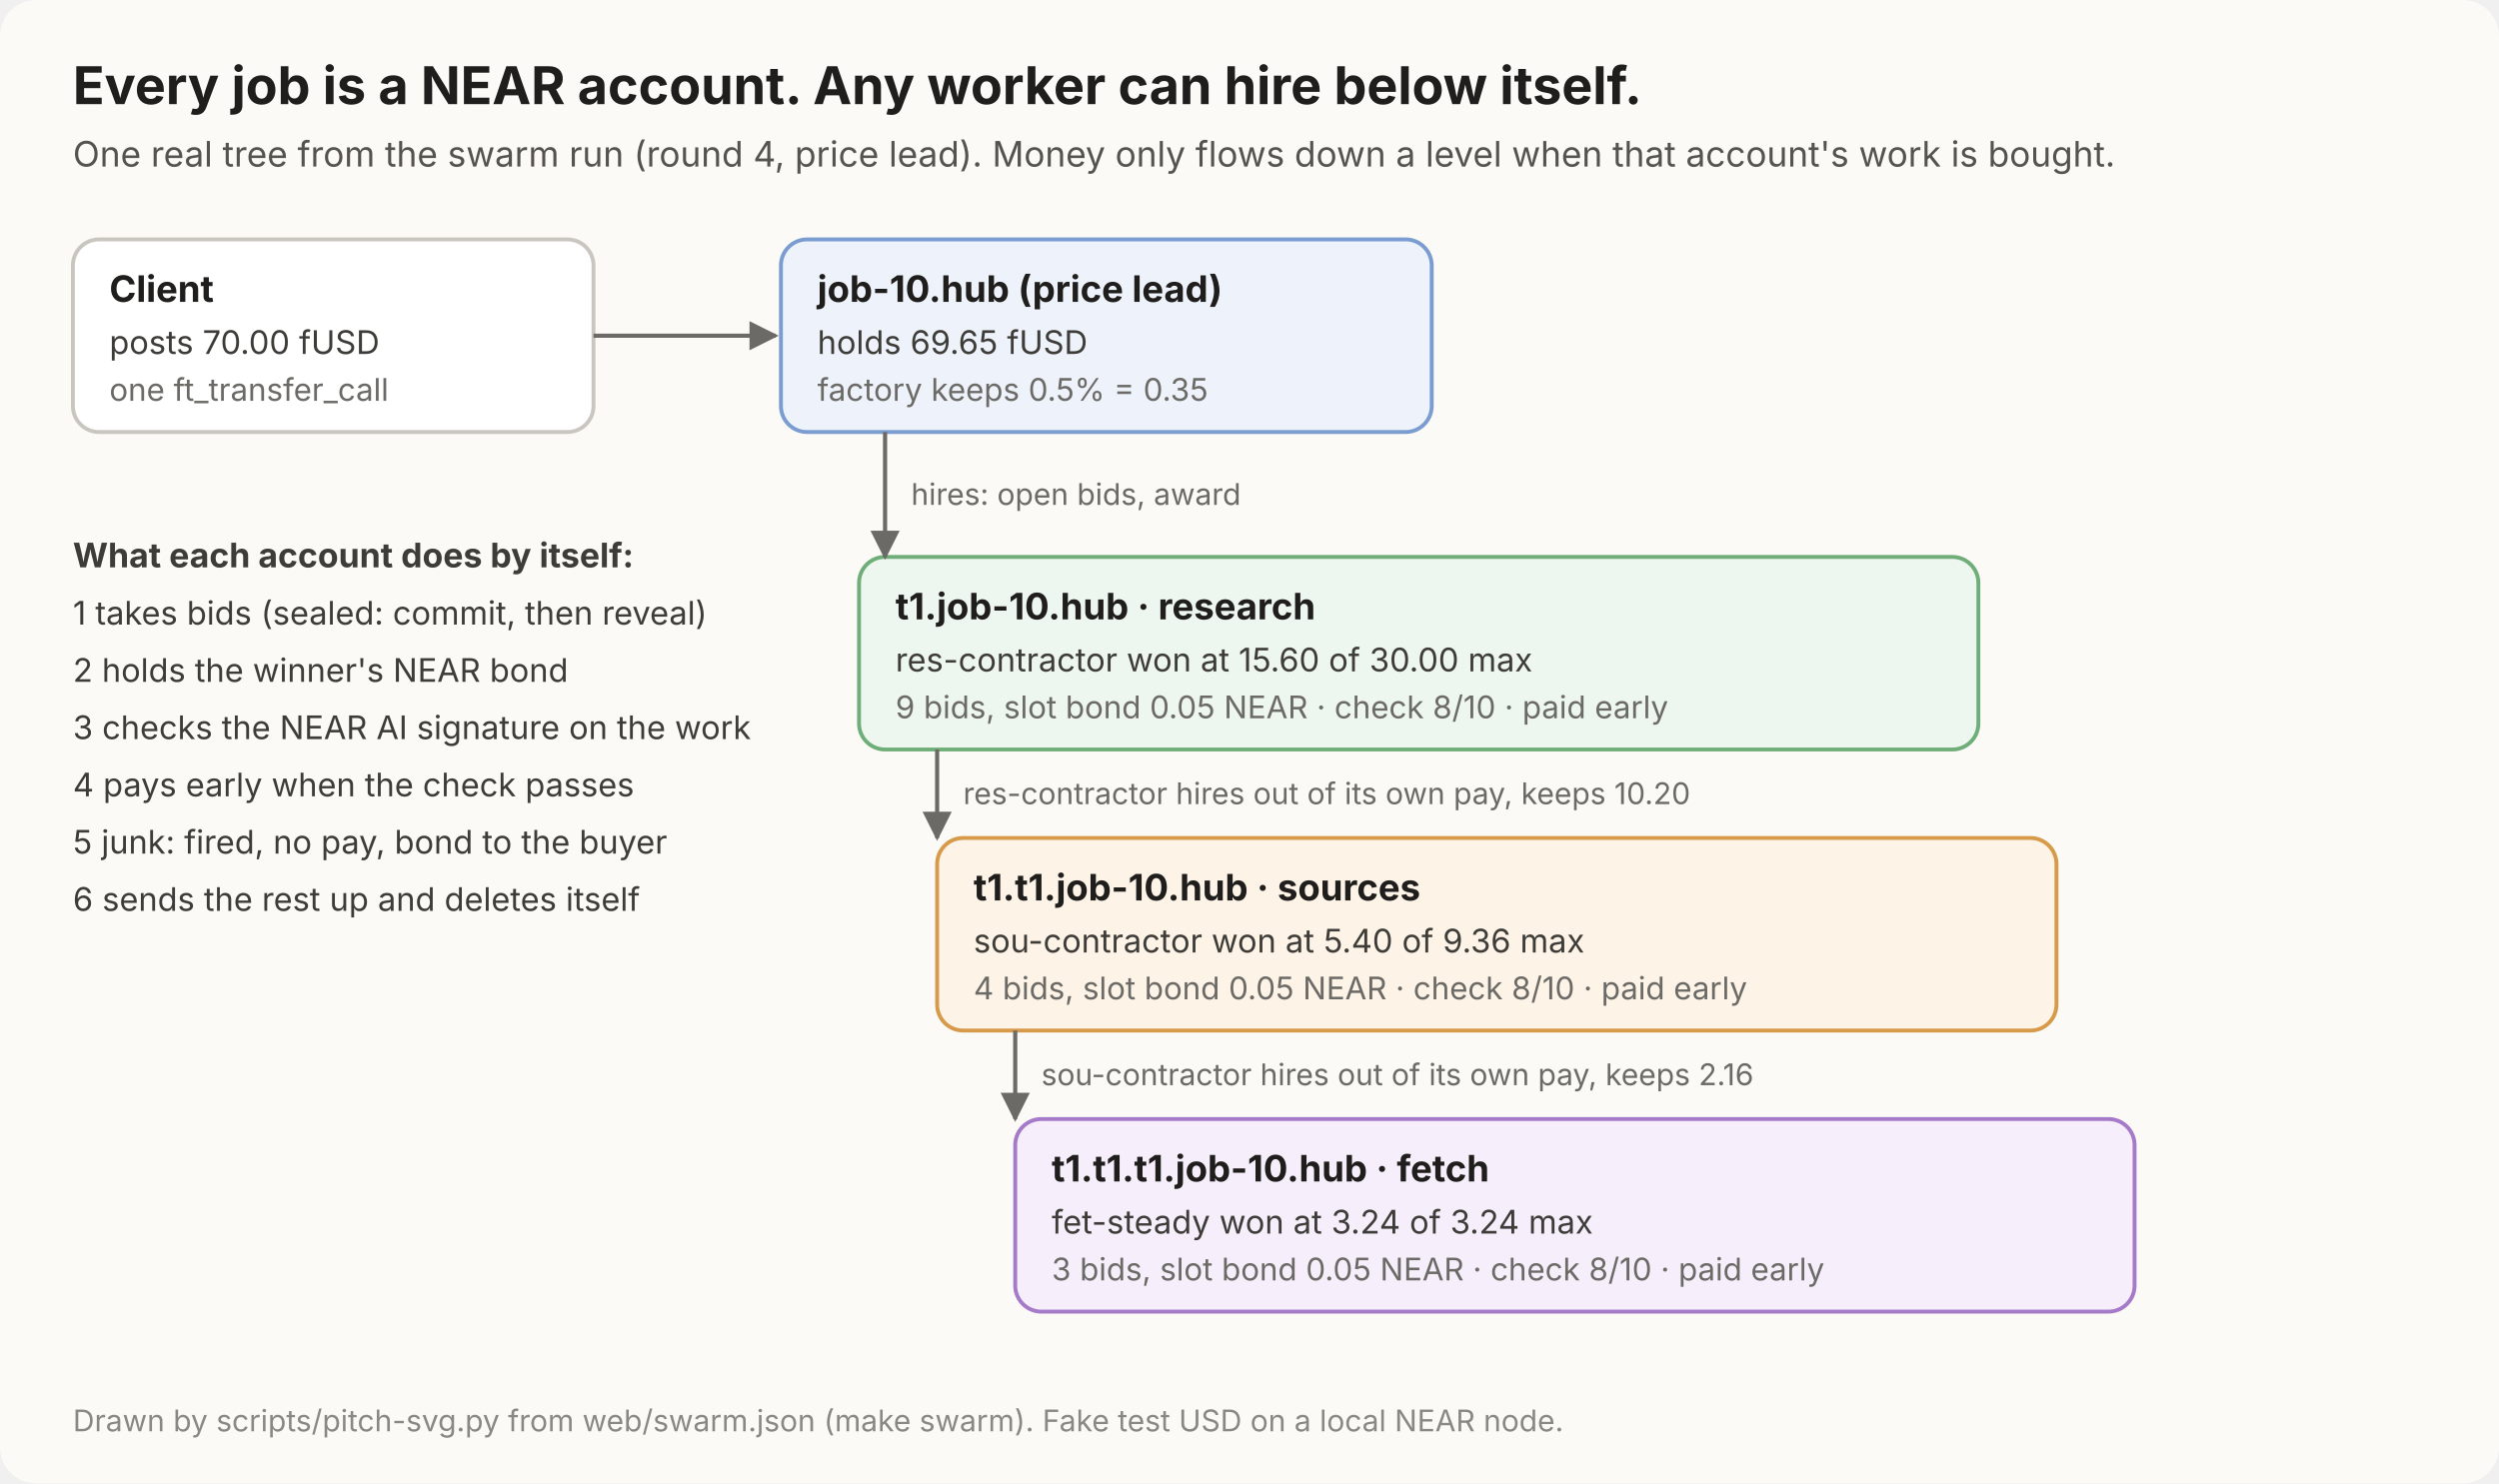
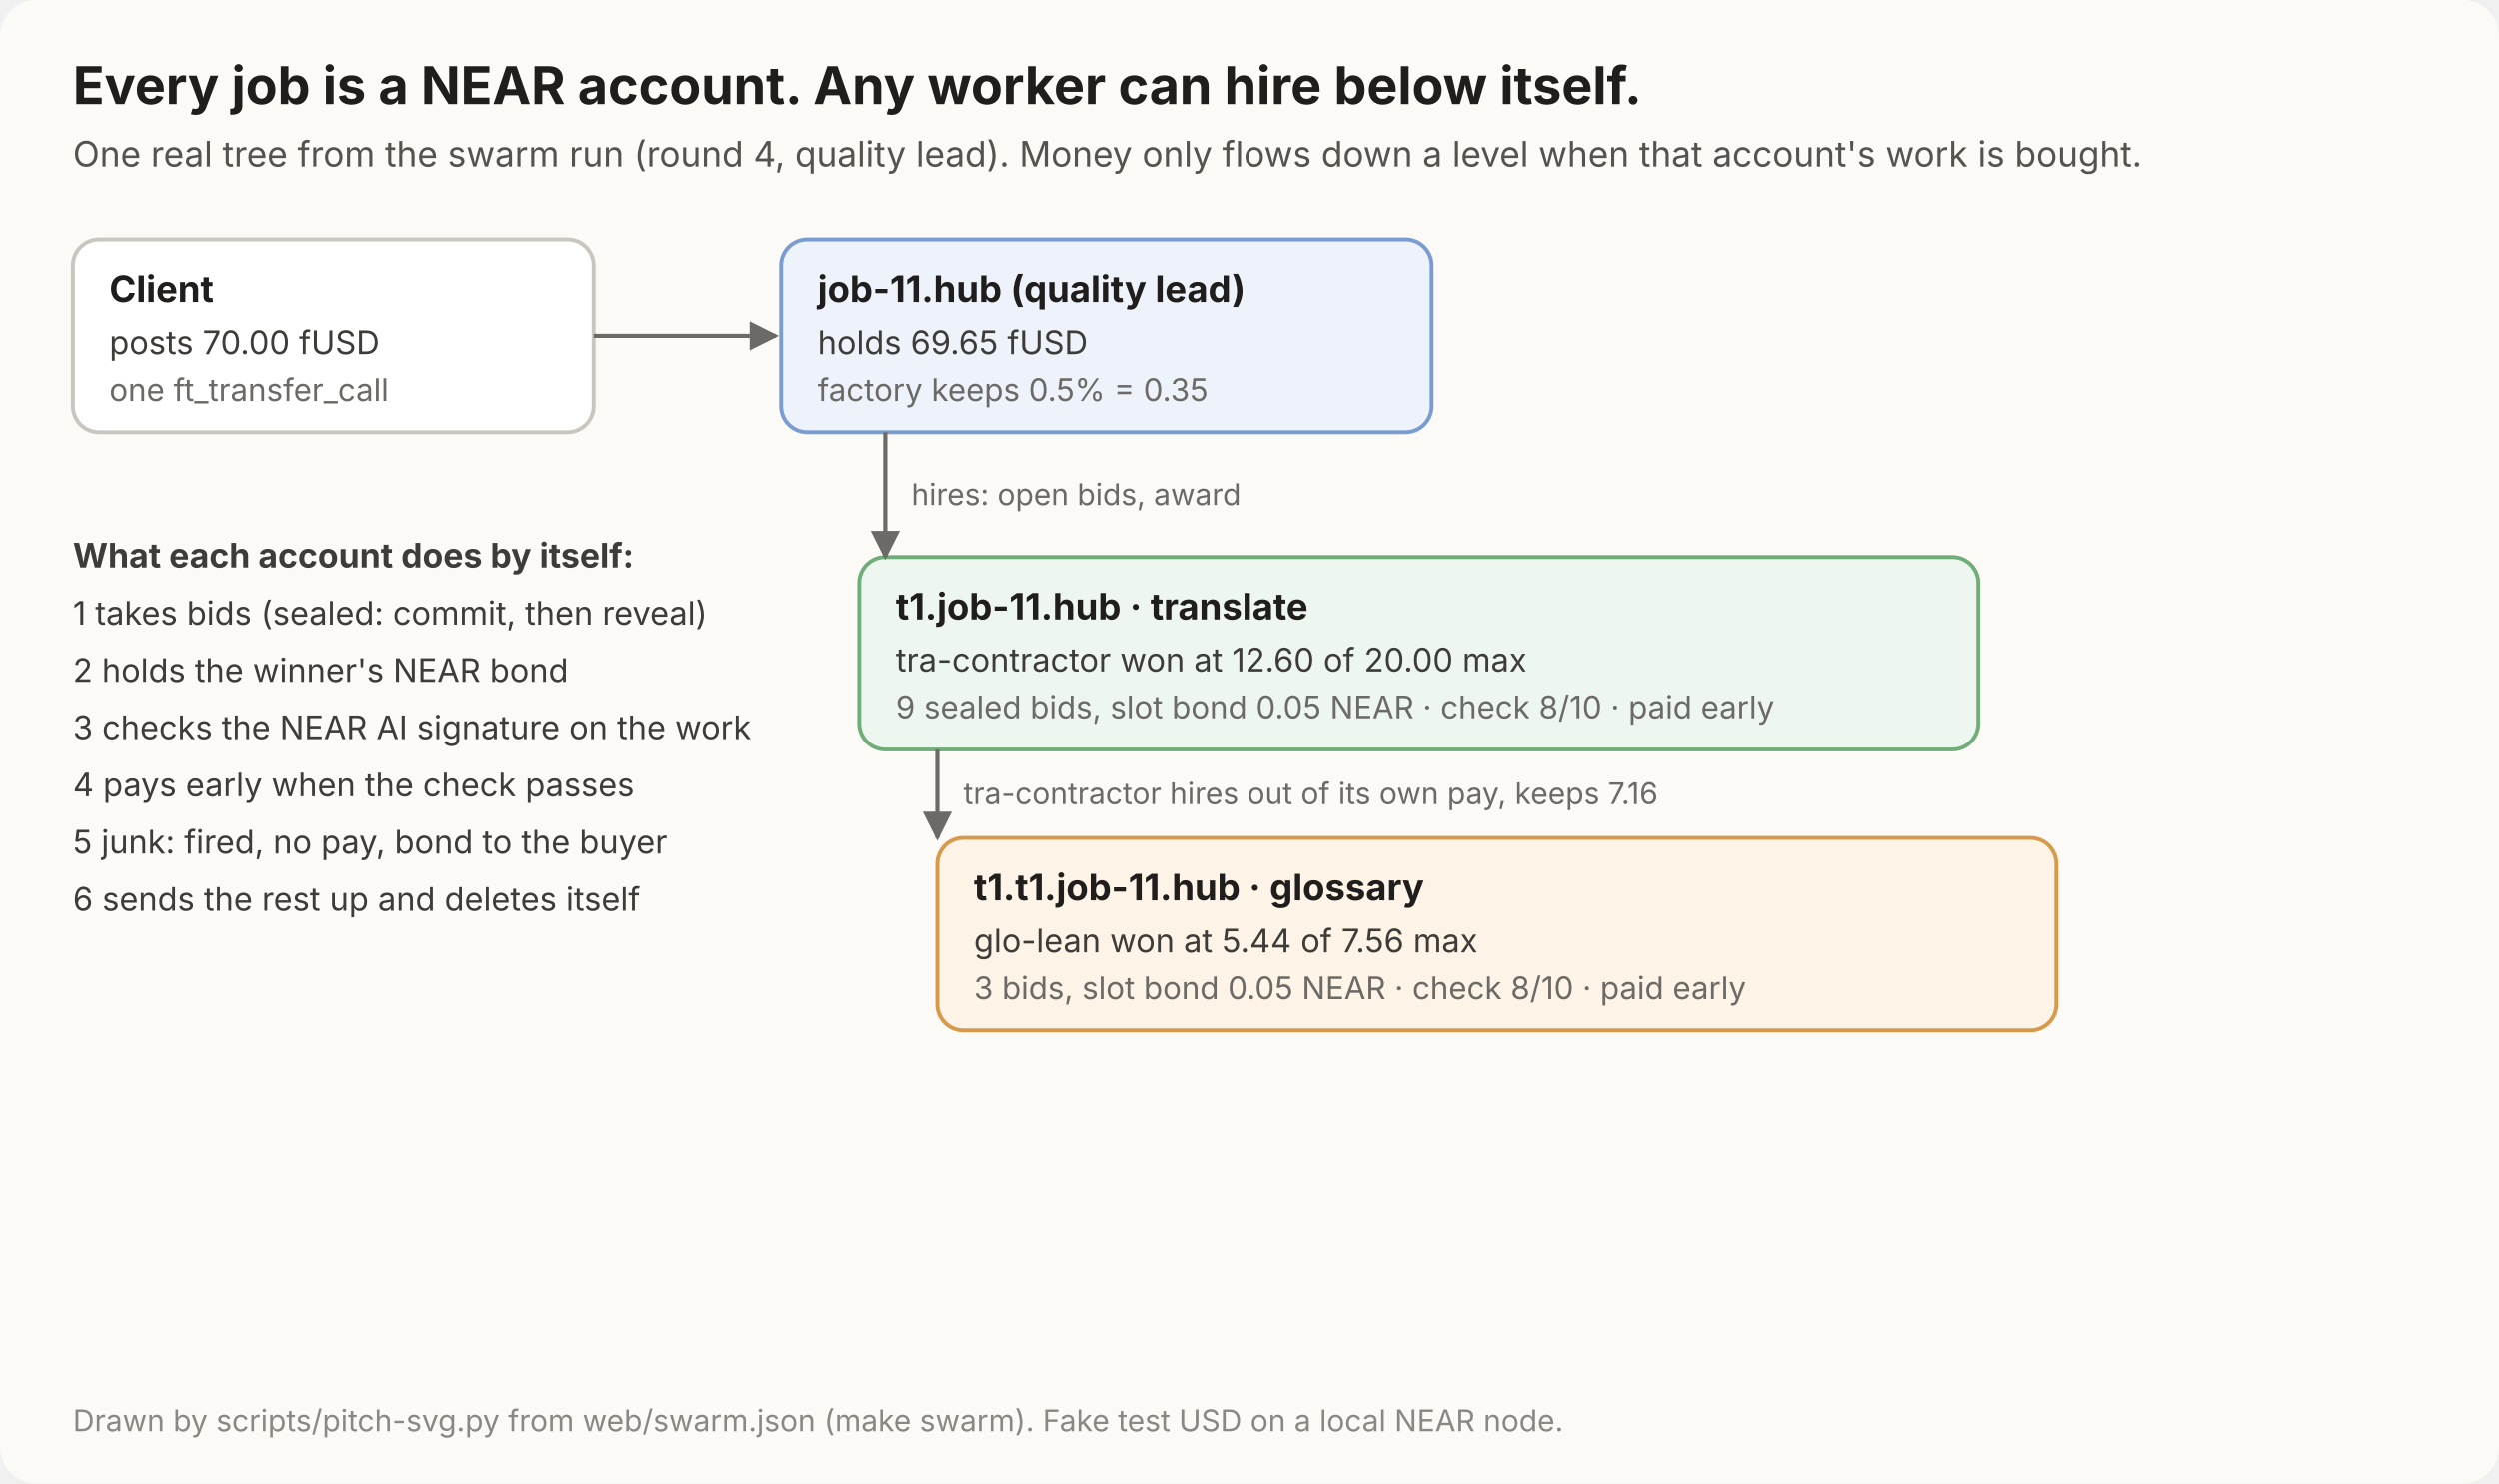
<svg xmlns="http://www.w3.org/2000/svg" viewBox="0 0 960 570" width="960" height="570" font-family="Inter,Segoe UI,Helvetica,Arial,sans-serif">
  <rect width="100%" height="100%" rx="14" fill="#fbfaf7" />
  <defs>
    <marker id="ar" viewBox="0 0 10 10" refX="9" refY="5" markerWidth="7" markerHeight="7" orient="auto">
      <path d="M0 0L10 5L0 10z" fill="#6b6a66" />
    </marker>
  </defs>
  <text x="28" y="40" font-size="20" font-weight="700" fill="#1f1e1c">Every job is a NEAR account. Any worker can hire below itself.</text>
-   <text x="28" y="64" font-size="13.5" fill="#55534e">One real tree from the swarm run (round 4, price lead). Money only flows down a level when that account's work is bought.</text>
+   <text x="28" y="64" font-size="13.5" fill="#55534e">One real tree from the swarm run (round 4, quality lead). Money only flows down a level when that account's work is bought.</text>
  <rect x="28" y="92" width="200" height="74" rx="10" fill="#ffffff" stroke="#c9c6bf" stroke-width="1.5" />
  <text x="42" y="116" font-size="14" font-weight="700" fill="#1f1e1c">Client</text>
  <text x="42" y="136" font-size="12.5" fill="#3d3c38">posts 70.00 fUSD</text>
  <text x="42" y="154" font-size="12" fill="#6b6a66">one ft_transfer_call</text>
  <rect x="300" y="92" width="250" height="74" rx="10" fill="#eef3fb" stroke="#7a9cd1" stroke-width="1.5" />
-   <text x="314" y="116" font-size="14" font-weight="700" fill="#1f1e1c">job-10.hub  (price lead)</text>
+   <text x="314" y="116" font-size="14" font-weight="700" fill="#1f1e1c">job-11.hub  (quality lead)</text>
  <text x="314" y="136" font-size="12.5" fill="#3d3c38">holds 69.65 fUSD</text>
  <text x="314" y="154" font-size="12" fill="#6b6a66">factory keeps 0.5% = 0.35</text>
  <line x1="228" y1="129" x2="298" y2="129" stroke="#6b6a66" stroke-width="1.6" marker-end="url(#ar)" />
  <rect x="330" y="214" width="430" height="74" rx="10" fill="#eef7ef" stroke="#6fae78" stroke-width="1.5" />
-   <text x="344" y="238" font-size="14" font-weight="700" fill="#1f1e1c">t1.job-10.hub  ·  research</text>
-   <text x="344" y="258" font-size="12.5" fill="#3d3c38">res-contractor won at 15.60 of 30.00 max</text>
-   <text x="344" y="276" font-size="12" fill="#6b6a66">9 bids, slot bond 0.05 NEAR · check 8/10 · paid early</text>
+   <text x="344" y="238" font-size="14" font-weight="700" fill="#1f1e1c">t1.job-11.hub  ·  translate</text>
+   <text x="344" y="258" font-size="12.5" fill="#3d3c38">tra-contractor won at 12.60 of 20.00 max</text>
+   <text x="344" y="276" font-size="12" fill="#6b6a66">9 sealed bids, slot bond 0.05 NEAR · check 8/10 · paid early</text>
  <line x1="340" y1="166" x2="340" y2="214" stroke="#6b6a66" stroke-width="1.6" marker-end="url(#ar)" />
  <text x="350" y="194.0" font-size="11.5" fill="#6b6a66">hires: open bids, award</text>
  <rect x="360" y="322" width="430" height="74" rx="10" fill="#fdf3e6" stroke="#d79a4a" stroke-width="1.5" />
-   <text x="374" y="346" font-size="14" font-weight="700" fill="#1f1e1c">t1.t1.job-10.hub  ·  sources</text>
-   <text x="374" y="366" font-size="12.5" fill="#3d3c38">sou-contractor won at 5.40 of 9.36 max</text>
-   <text x="374" y="384" font-size="12" fill="#6b6a66">4 bids, slot bond 0.05 NEAR · check 8/10 · paid early</text>
+   <text x="374" y="346" font-size="14" font-weight="700" fill="#1f1e1c">t1.t1.job-11.hub  ·  glossary</text>
+   <text x="374" y="366" font-size="12.5" fill="#3d3c38">glo-lean won at 5.44 of 7.56 max</text>
+   <text x="374" y="384" font-size="12" fill="#6b6a66">3 bids, slot bond 0.05 NEAR · check 8/10 · paid early</text>
  <line x1="360" y1="288" x2="360" y2="322" stroke="#6b6a66" stroke-width="1.6" marker-end="url(#ar)" />
-   <text x="370" y="309.0" font-size="11.5" fill="#6b6a66">res-contractor hires out of its own pay, keeps 10.20</text>
-   <rect x="390" y="430" width="430" height="74" rx="10" fill="#f6eefb" stroke="#a57ac9" stroke-width="1.5" />
-   <text x="404" y="454" font-size="14" font-weight="700" fill="#1f1e1c">t1.t1.t1.job-10.hub  ·  fetch</text>
-   <text x="404" y="474" font-size="12.5" fill="#3d3c38">fet-steady won at 3.24 of 3.24 max</text>
-   <text x="404" y="492" font-size="12" fill="#6b6a66">3 bids, slot bond 0.05 NEAR · check 8/10 · paid early</text>
-   <line x1="390" y1="396" x2="390" y2="430" stroke="#6b6a66" stroke-width="1.6" marker-end="url(#ar)" />
-   <text x="400" y="417.0" font-size="11.5" fill="#6b6a66">sou-contractor hires out of its own pay, keeps 2.16</text>
+   <text x="370" y="309.0" font-size="11.5" fill="#6b6a66">tra-contractor hires out of its own pay, keeps 7.16</text>
  <text x="28" y="218" font-size="13" font-weight="700" fill="#3d3c38">What each account does by itself:</text>
  <text x="28" y="240" font-size="12.5" font-weight="400" fill="#3d3c38">1  takes bids (sealed: commit, then reveal)</text>
  <text x="28" y="262" font-size="12.5" font-weight="400" fill="#3d3c38">2  holds the winner's NEAR bond</text>
  <text x="28" y="284" font-size="12.5" font-weight="400" fill="#3d3c38">3  checks the NEAR AI signature on the work</text>
  <text x="28" y="306" font-size="12.5" font-weight="400" fill="#3d3c38">4  pays early when the check passes</text>
  <text x="28" y="328" font-size="12.5" font-weight="400" fill="#3d3c38">5  junk: fired, no pay, bond to the buyer</text>
  <text x="28" y="350" font-size="12.5" font-weight="400" fill="#3d3c38">6  sends the rest up and deletes itself</text>
  <text x="28" y="550" font-size="11.5" fill="#8a8882">Drawn by scripts/pitch-svg.py from web/swarm.json (make swarm). Fake test USD on a local NEAR node.</text>
</svg>
